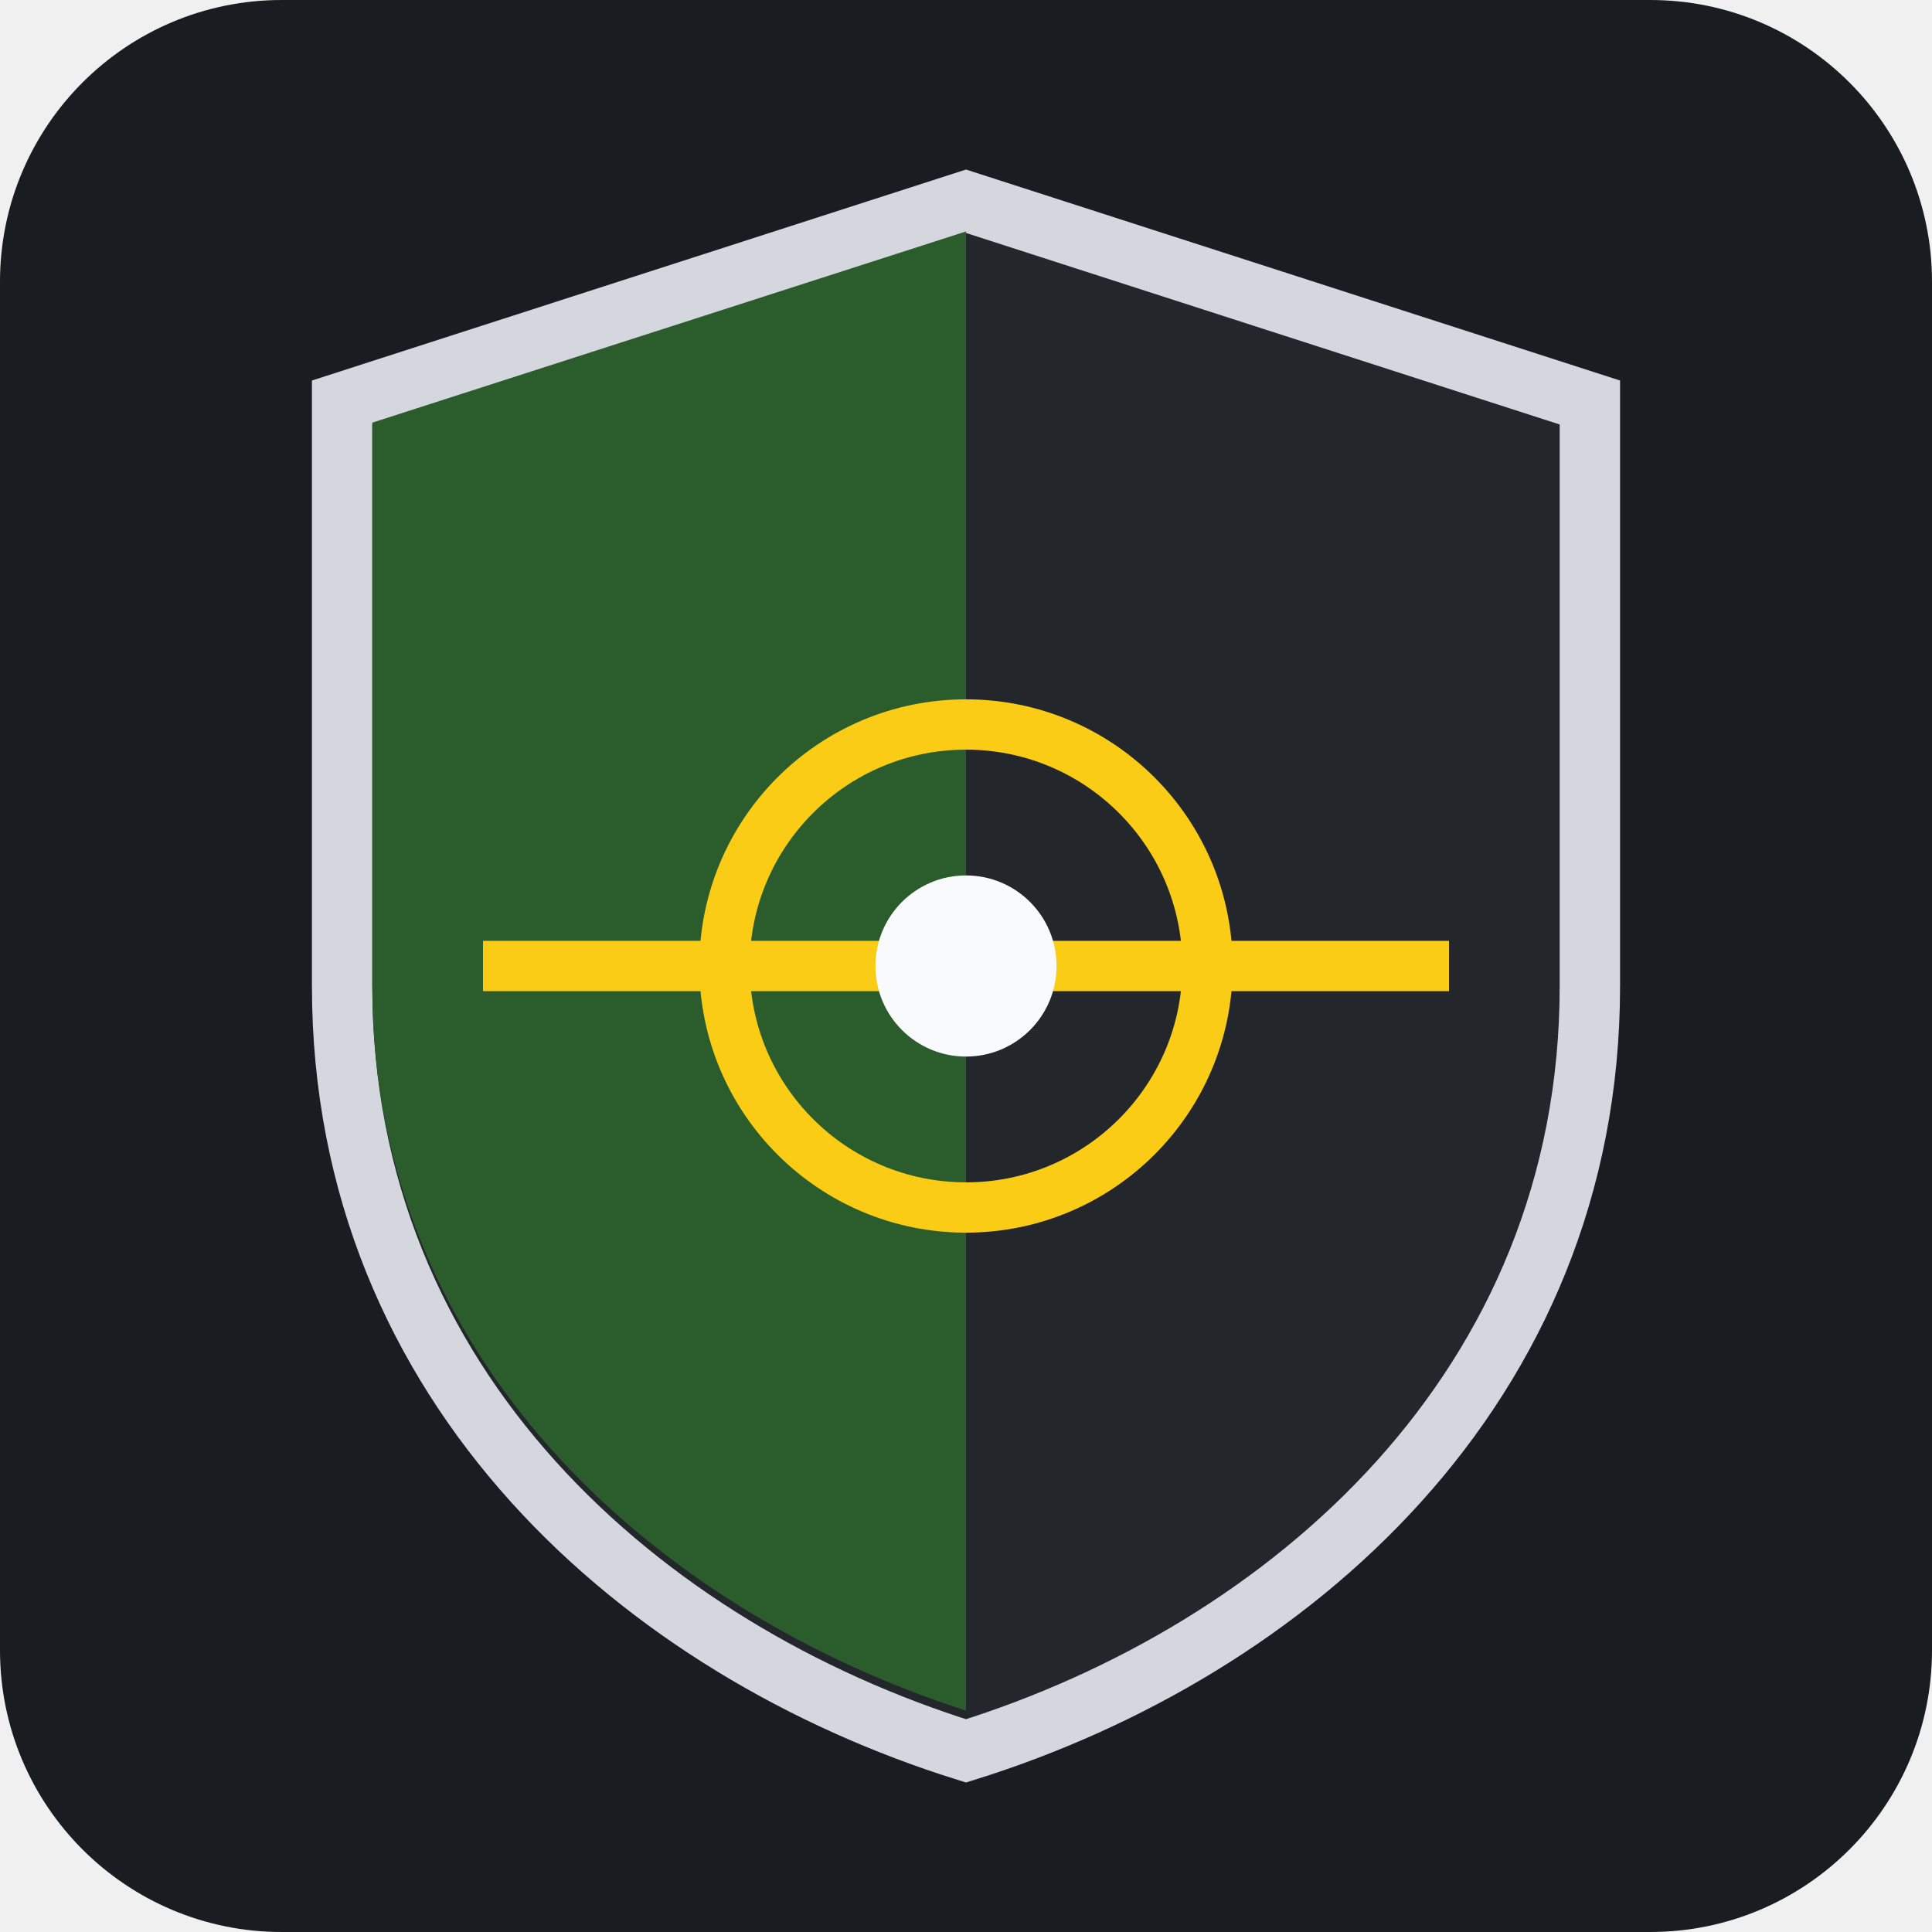
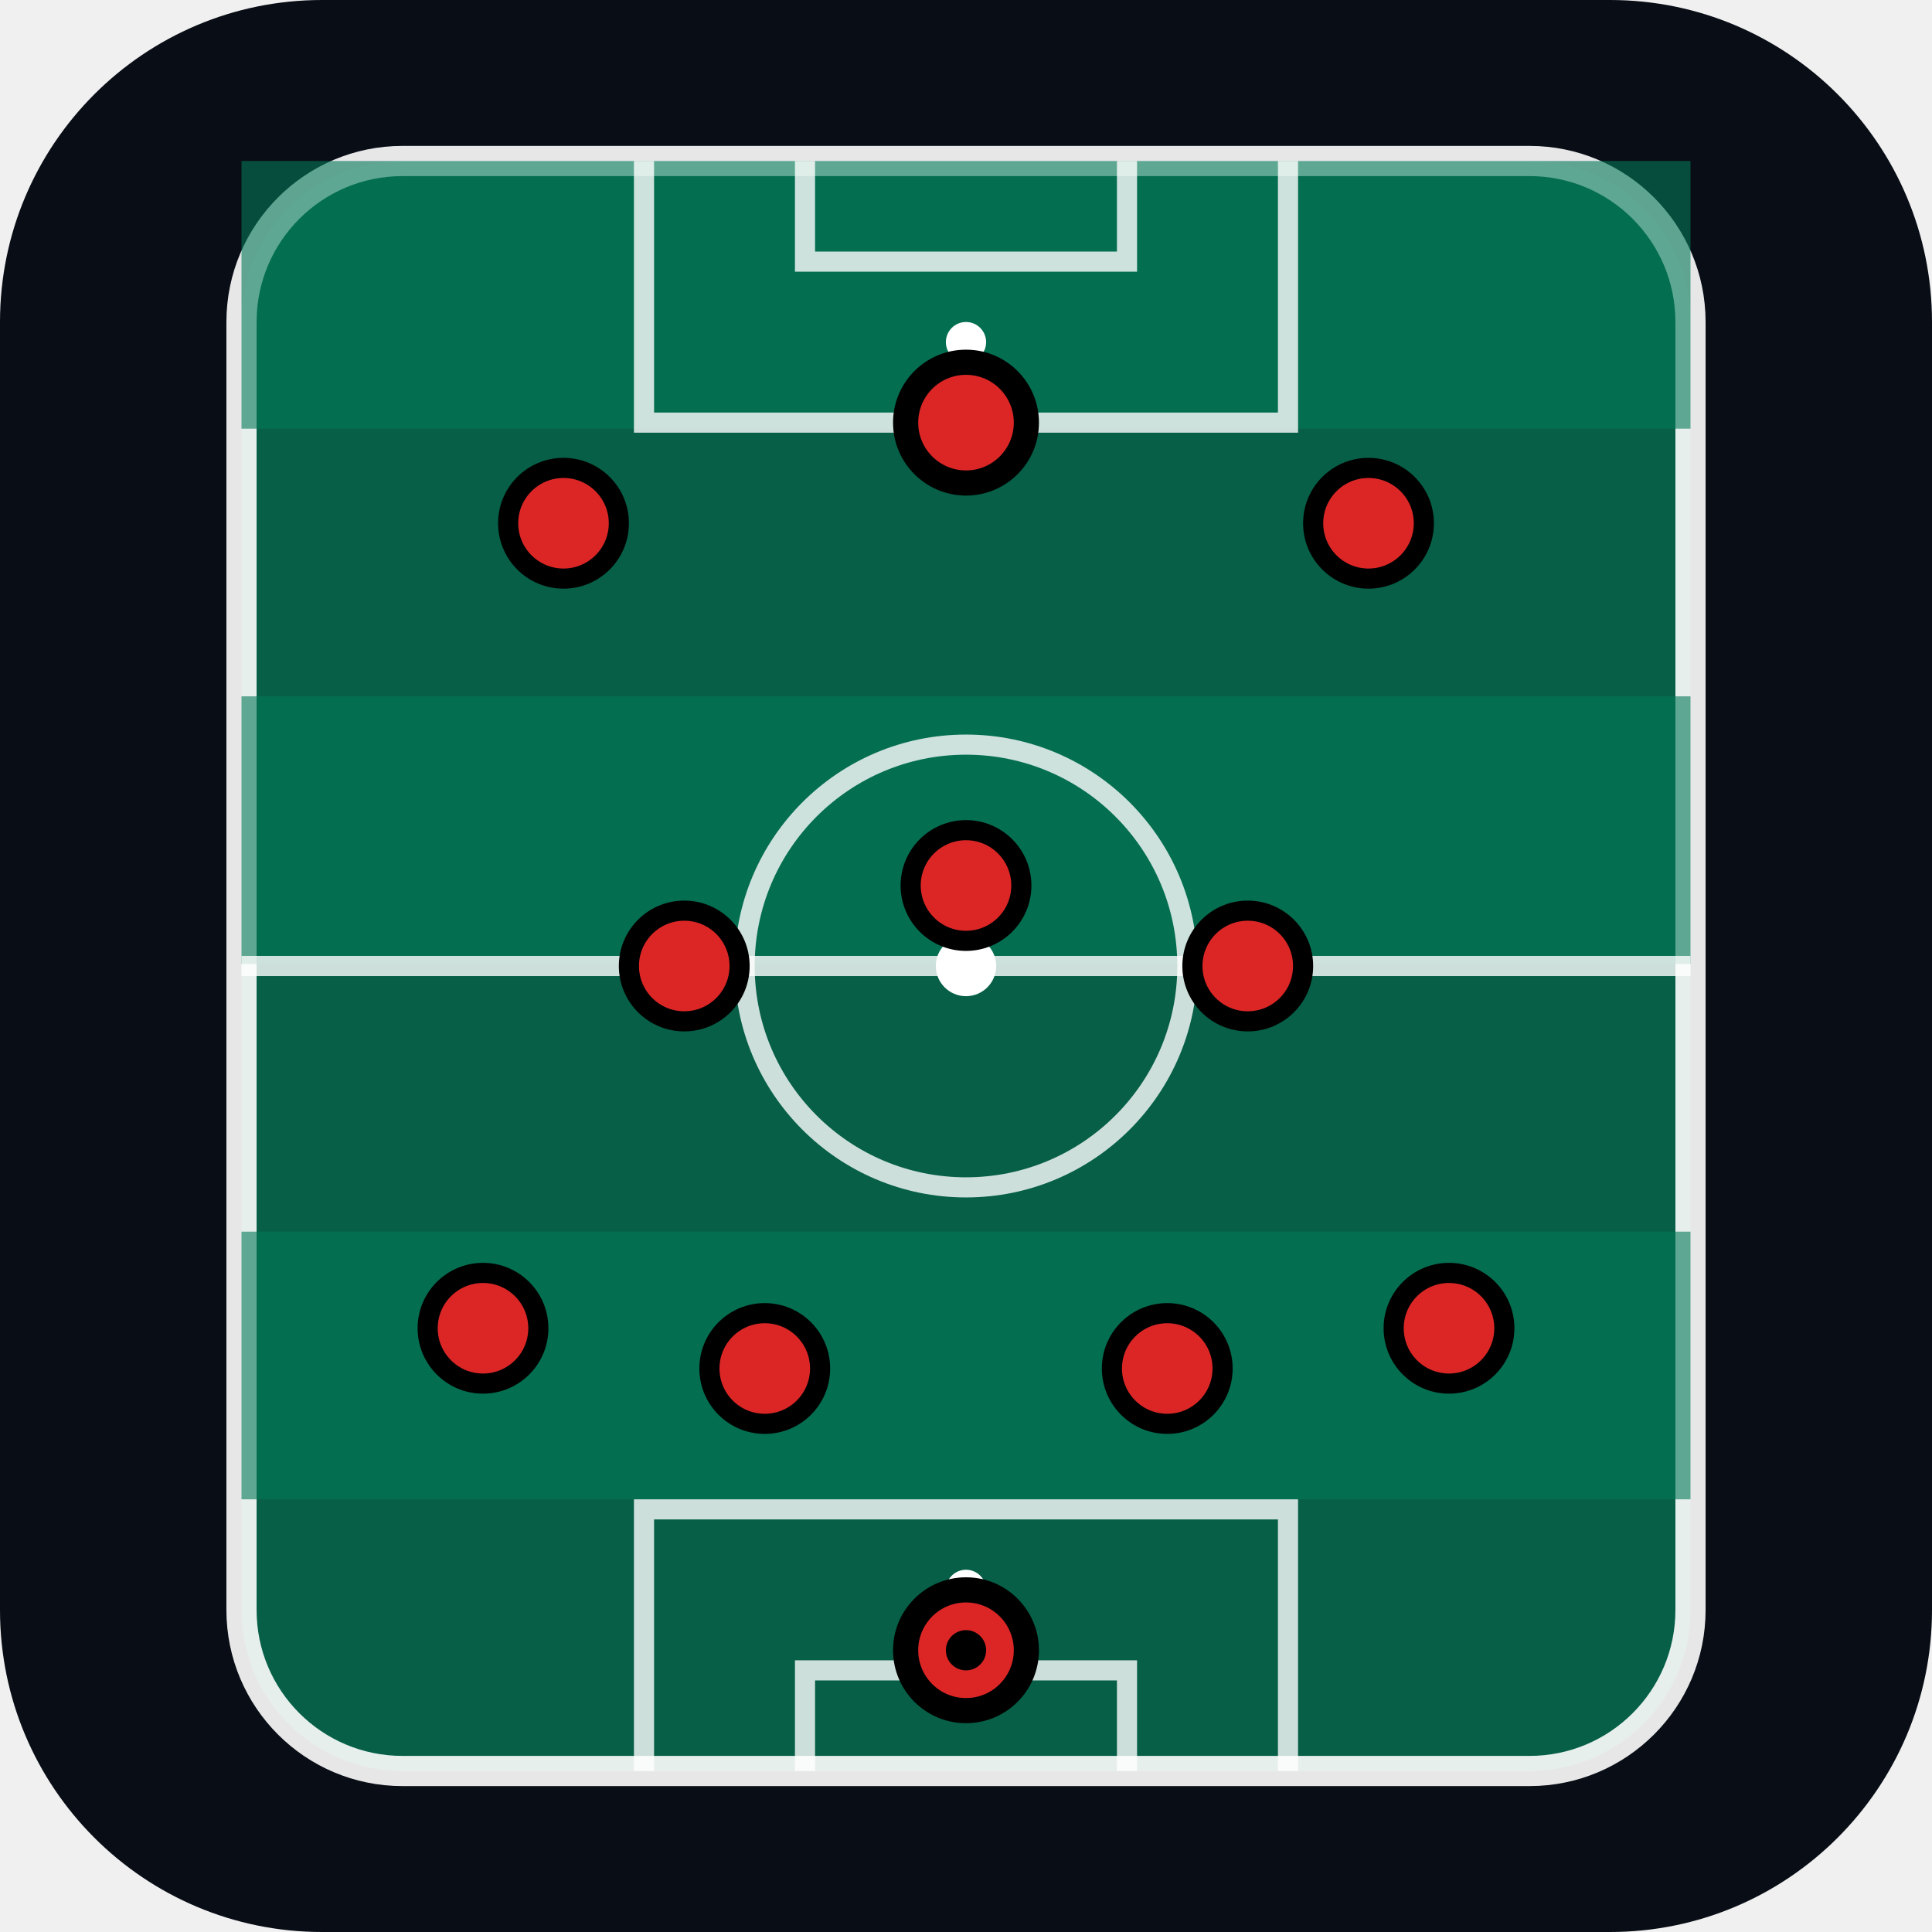
<svg xmlns="http://www.w3.org/2000/svg" viewBox="0 0 192 192">
-   <rect width="192" height="192" rx="28" fill="#191c20" />
-   <path d="M96 20 L158 40 V98 C158 138 128 164 96 174 C64 164 34 138 34 98 V40 Z" fill="#23272c" stroke="#d4d8de" stroke-width="6" />
-   <path d="M96 23 L37 42 V98 C37 135 65 160 96 170 Z" fill="#2b5d2c" />
-   <line x1="48" y1="96" x2="144" y2="96" stroke="#facc15" stroke-width="5" />
-   <circle cx="96" cy="96" r="24" fill="none" stroke="#facc15" stroke-width="5" />
-   <circle cx="96" cy="96" r="9" fill="#f8fafc" />
+   <rect width="192" height="192" rx="32" fill="#090d16" />
+   <rect x="24" y="16" width="144" height="160" rx="16" fill="#065f46" stroke="#ffffff" stroke-width="3" stroke-opacity="0.9" />
+   <rect x="24" y="16" width="144" height="26.6" fill="#047857" opacity="0.6" />
+   <rect x="24" y="69.2" width="144" height="26.6" fill="#047857" opacity="0.6" />
+   <rect x="24" y="122.4" width="144" height="26.6" fill="#047857" opacity="0.6" />
+   <line x1="24" y1="96" x2="168" y2="96" stroke="#ffffff" stroke-width="2" stroke-opacity="0.8" />
+   <circle cx="96" cy="96" r="22" fill="none" stroke="#ffffff" stroke-width="2" stroke-opacity="0.8" />
+   <circle cx="96" cy="96" r="3" fill="#ffffff" stroke-opacity="0.8" />
+   <path d="M 64 16 V 42 H 128 V 16" fill="none" stroke="#ffffff" stroke-width="2" stroke-opacity="0.8" />
+   <path d="M 80 16 V 26 H 112 V 16" fill="none" stroke="#ffffff" stroke-width="2" stroke-opacity="0.8" />
+   <circle cx="96" cy="34" r="2" fill="#ffffff" />
+   <path d="M 64 176 V 150 H 128 V 176" fill="none" stroke="#ffffff" stroke-width="2" stroke-opacity="0.8" />
+   <path d="M 80 176 V 166 H 112 V 176" fill="none" stroke="#ffffff" stroke-width="2" stroke-opacity="0.8" />
+   <circle cx="96" cy="158" r="2" fill="#ffffff" />
+   <circle cx="96" cy="164" r="6" fill="#dc2626" stroke="#000000" stroke-width="2.5" />
+   <circle cx="96" cy="164" r="2" fill="#000000" />
+   <circle cx="48" cy="132" r="5.5" fill="#dc2626" stroke="#000000" stroke-width="2" />
+   <circle cx="76" cy="136" r="5.5" fill="#dc2626" stroke="#000000" stroke-width="2" />
+   <circle cx="116" cy="136" r="5.5" fill="#dc2626" stroke="#000000" stroke-width="2" />
+   <circle cx="144" cy="132" r="5.5" fill="#dc2626" stroke="#000000" stroke-width="2" />
+   <circle cx="68" cy="96" r="5.5" fill="#dc2626" stroke="#000000" stroke-width="2" />
+   <circle cx="96" cy="88" r="5.5" fill="#dc2626" stroke="#000000" stroke-width="2" />
+   <circle cx="124" cy="96" r="5.5" fill="#dc2626" stroke="#000000" stroke-width="2" />
+   <circle cx="56" cy="52" r="5.5" fill="#dc2626" stroke="#000000" stroke-width="2" />
+   <circle cx="96" cy="42" r="6" fill="#dc2626" stroke="#000000" stroke-width="2.5" />
+   <circle cx="136" cy="52" r="5.5" fill="#dc2626" stroke="#000000" stroke-width="2" />
</svg>
